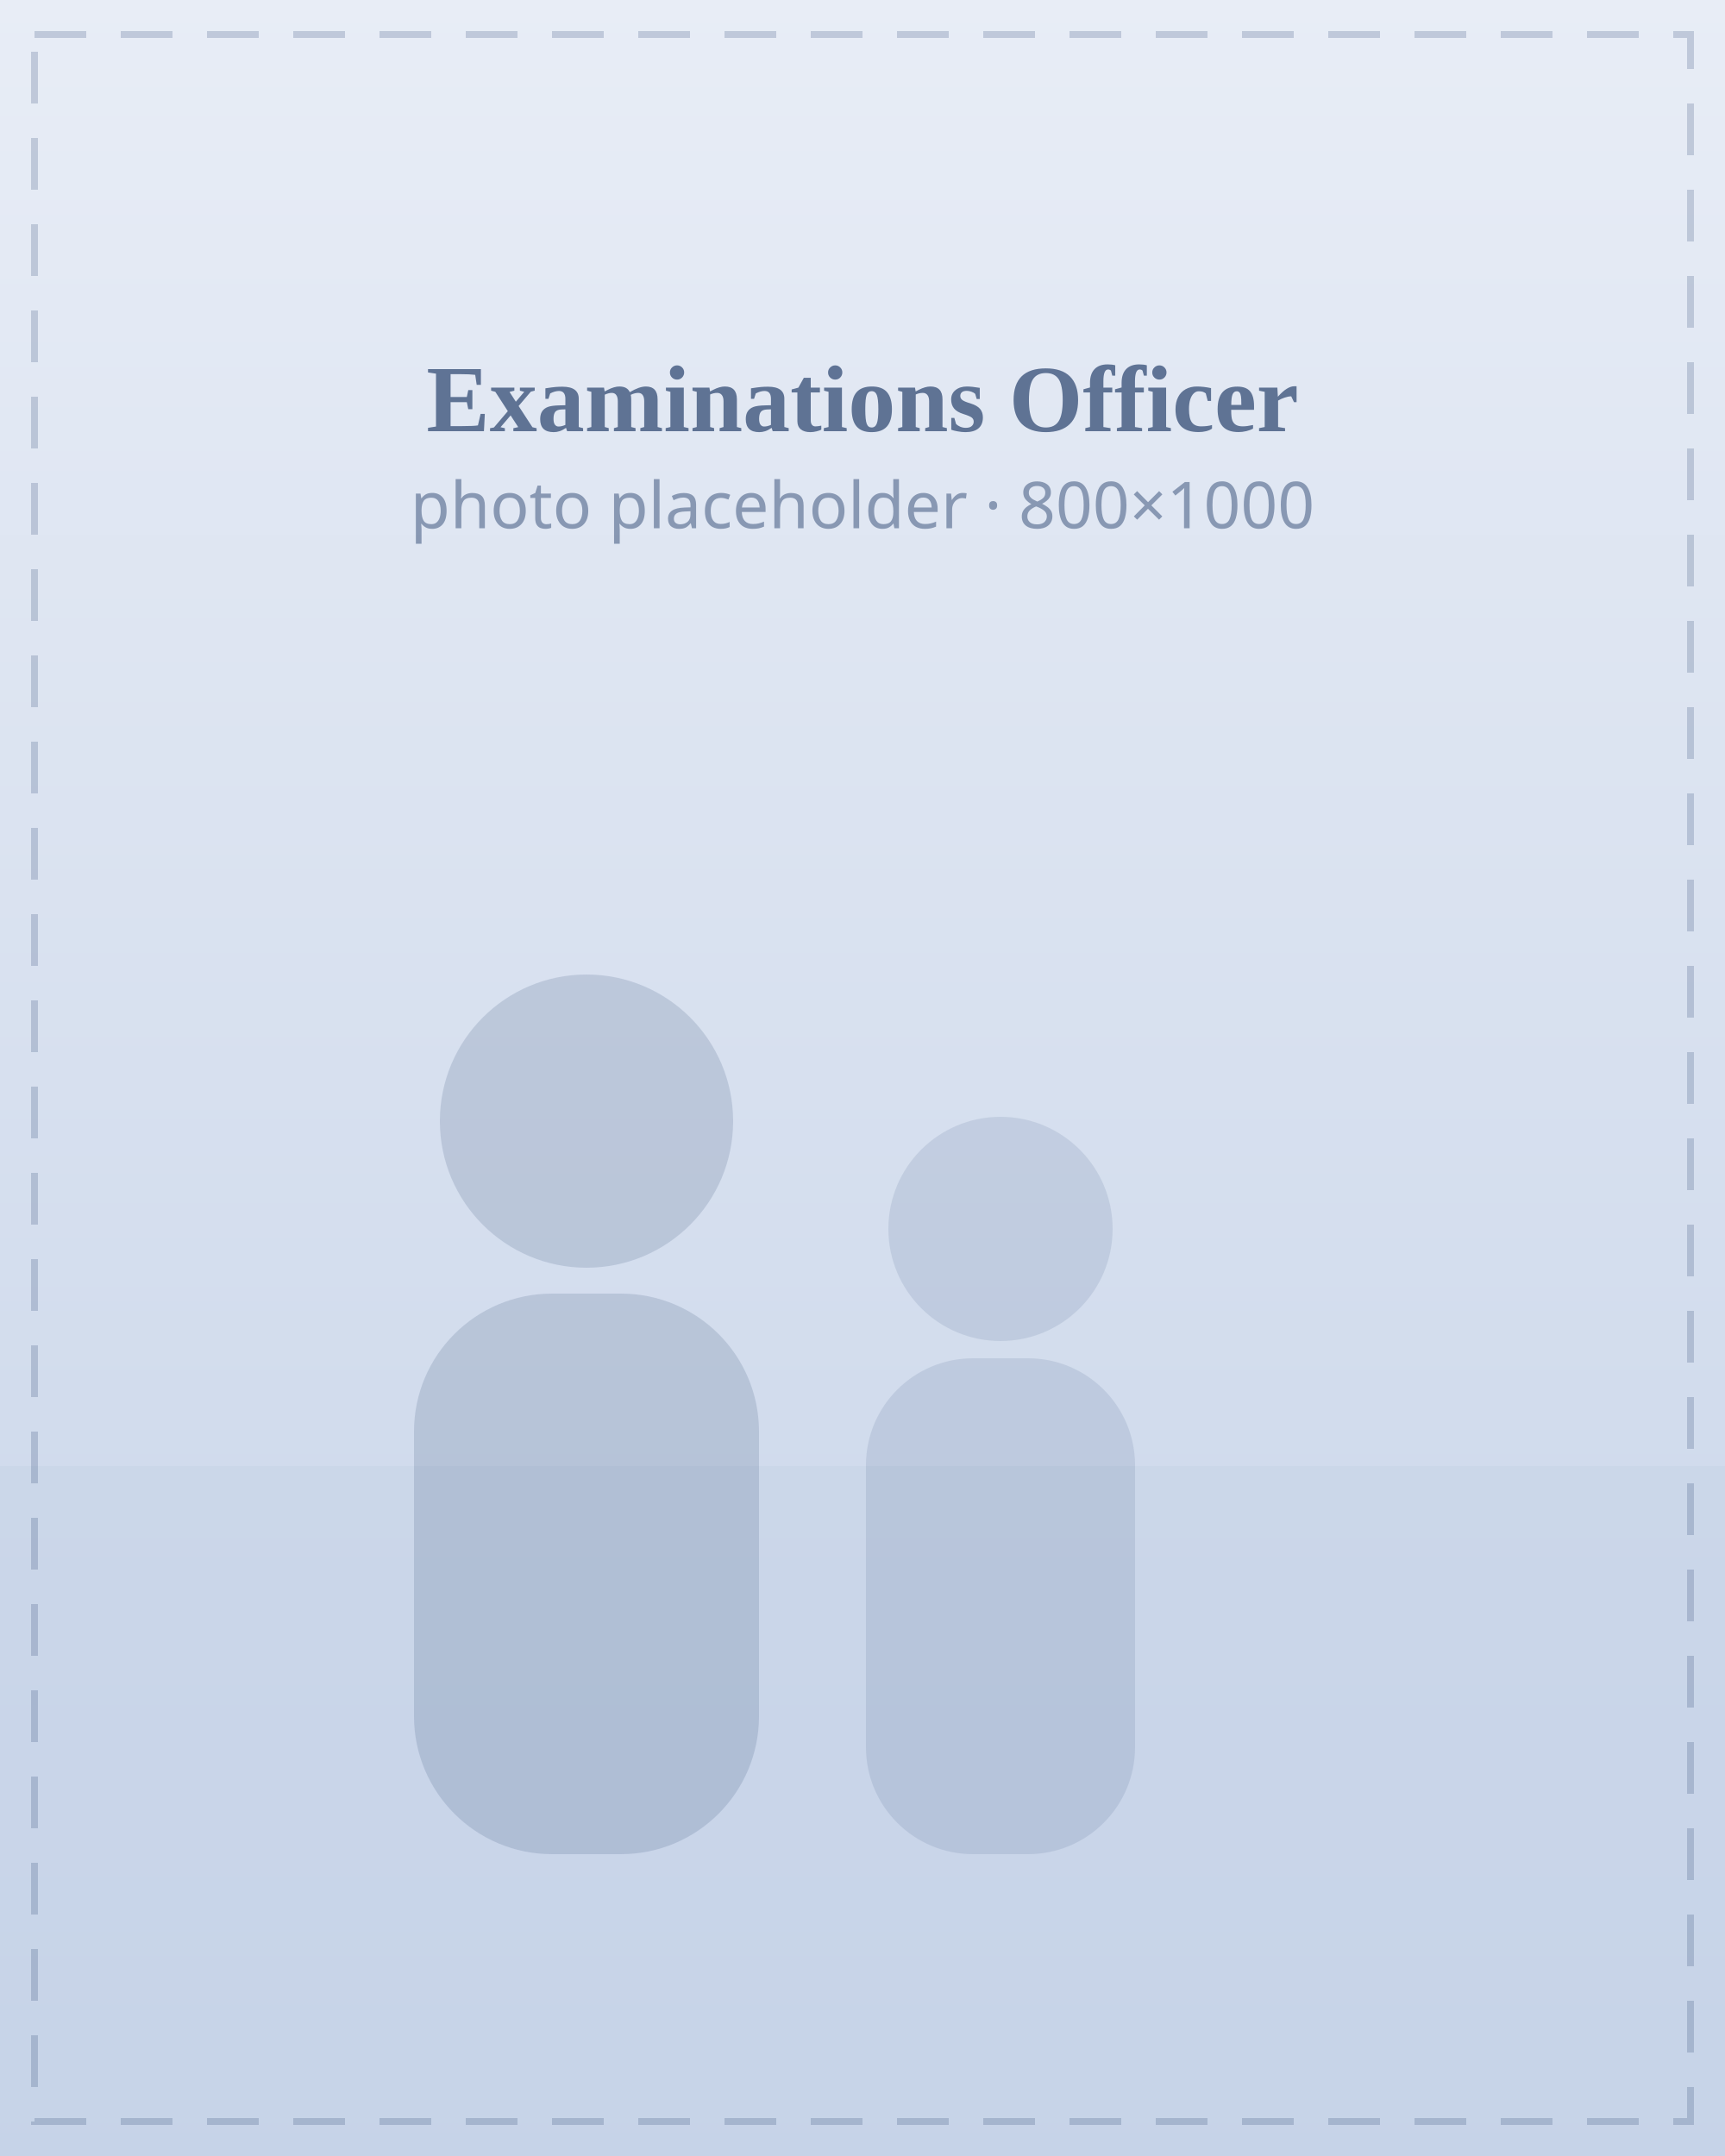
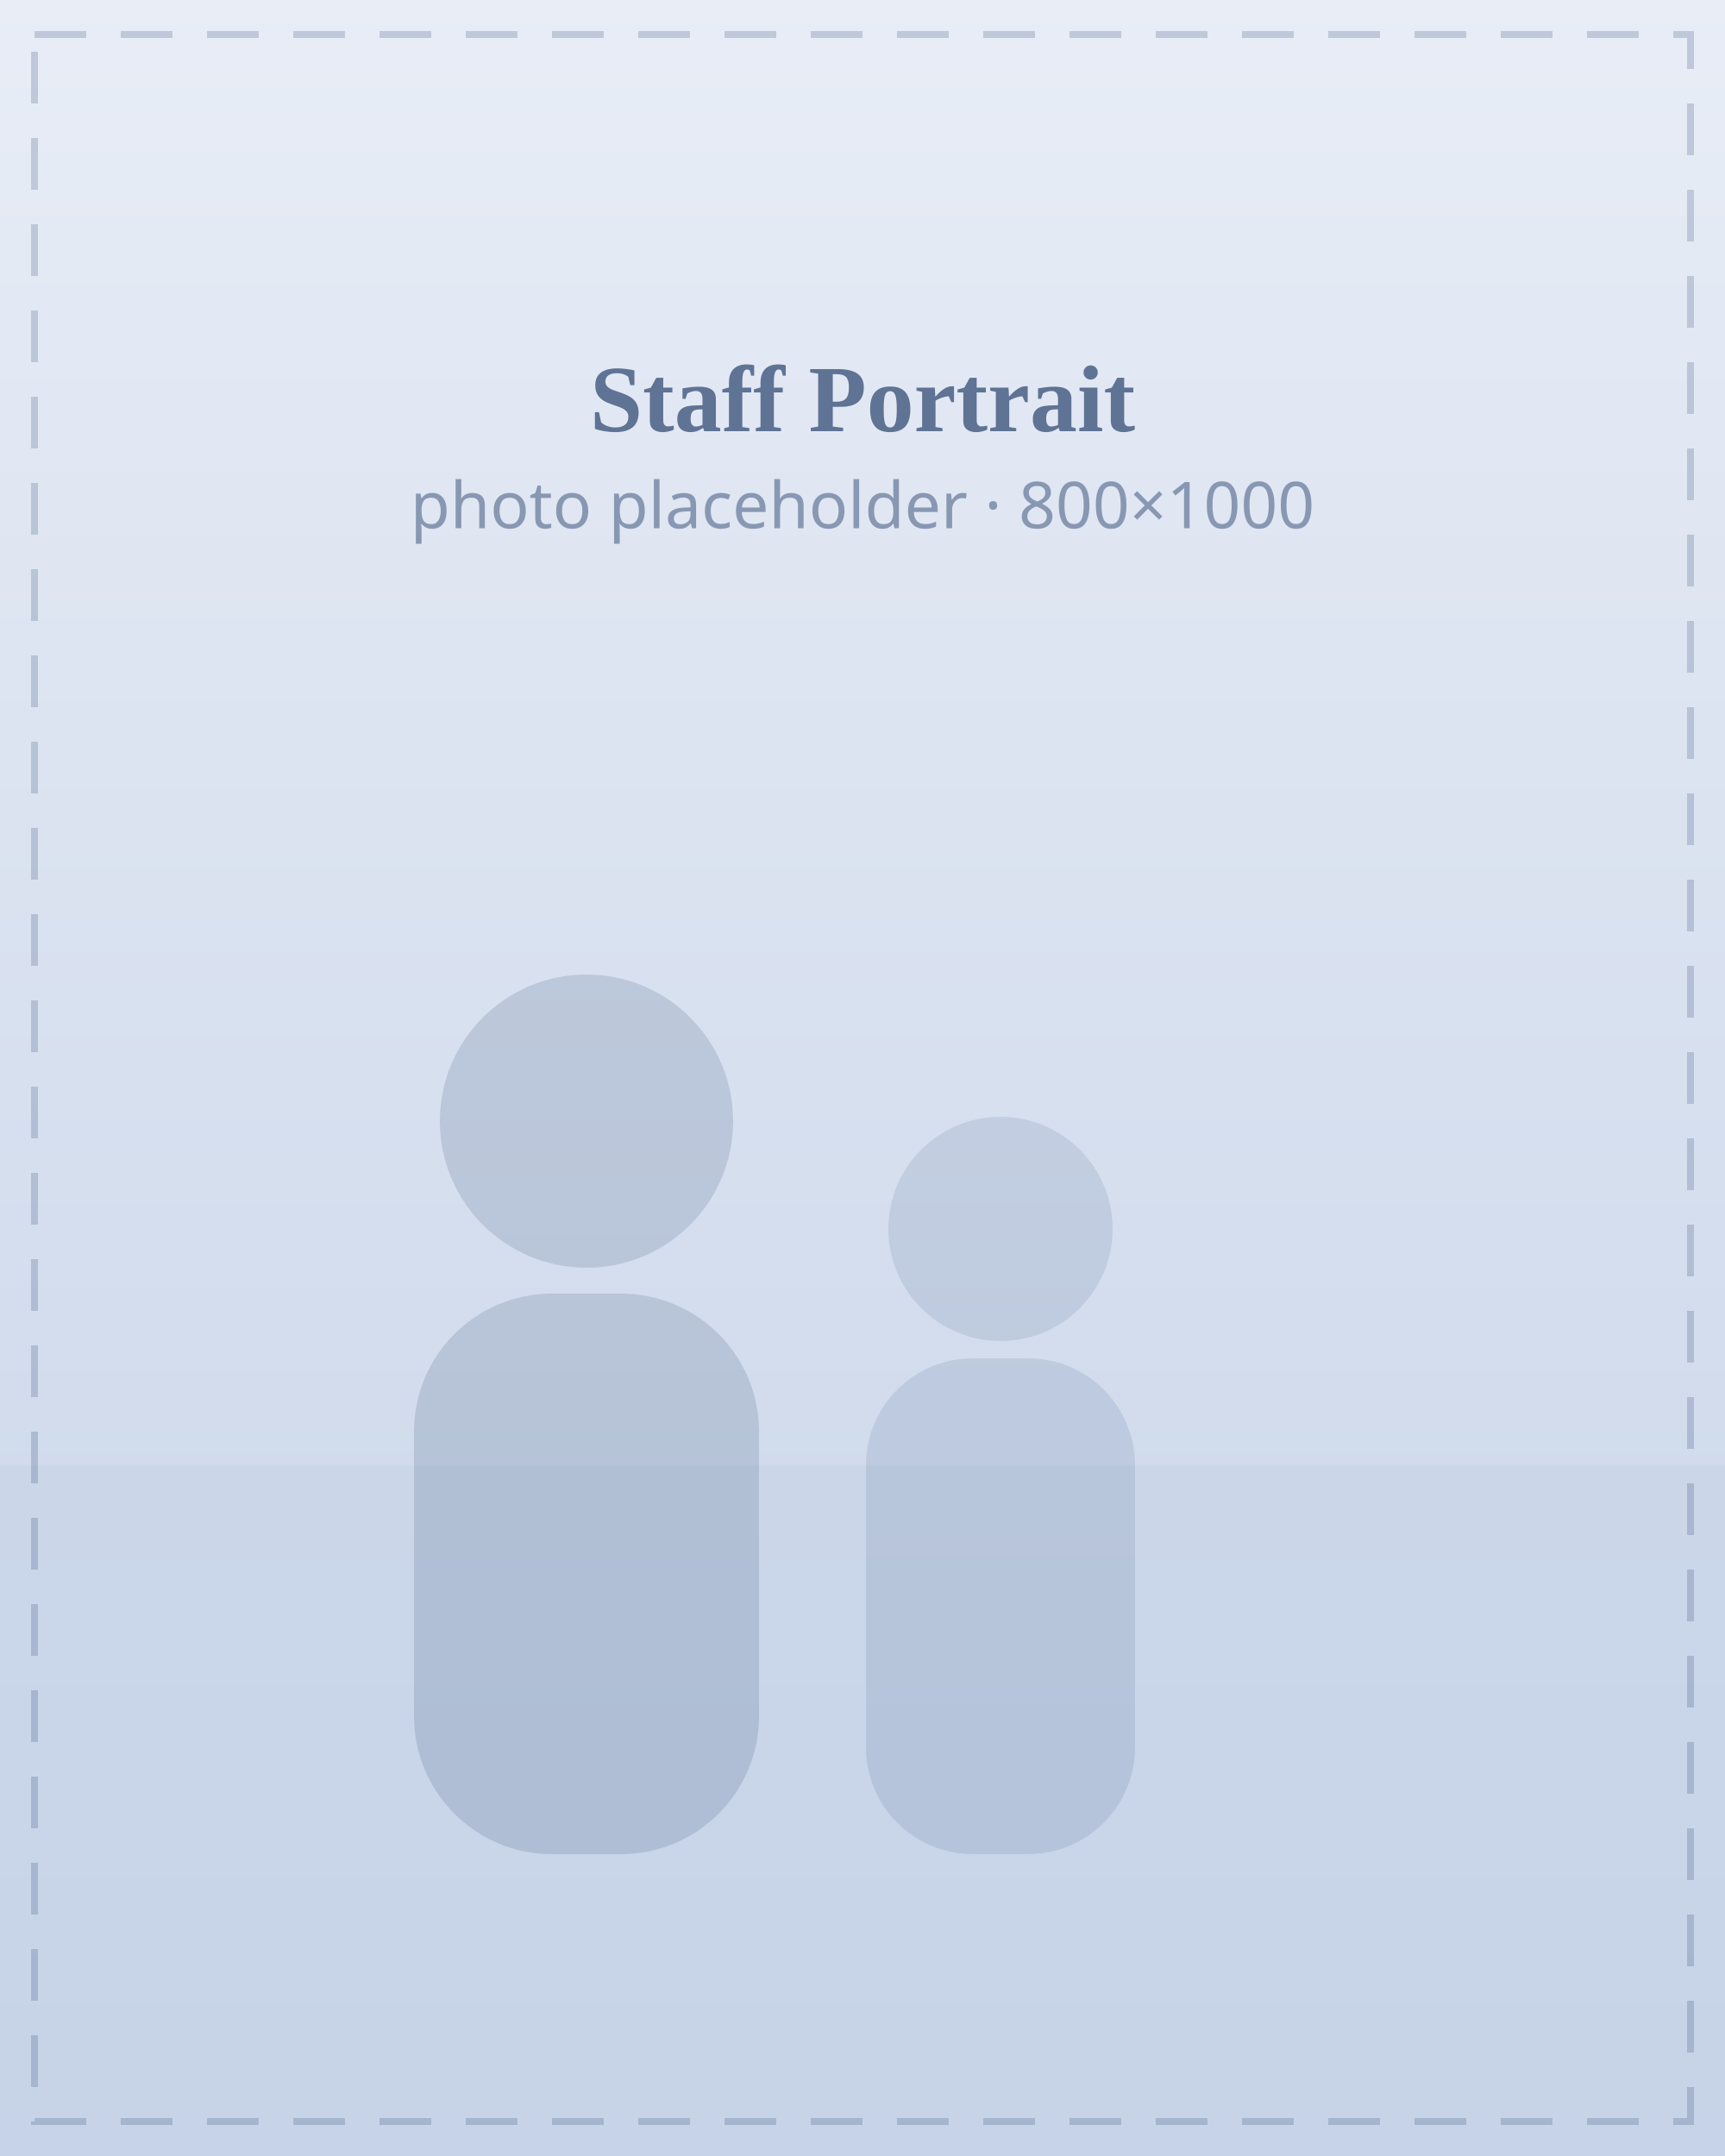
- <svg xmlns="http://www.w3.org/2000/svg" width="800" height="1000" viewBox="0 0 800 1000" role="img" aria-label="Examinations Officer">
+ <svg xmlns="http://www.w3.org/2000/svg" width="800" height="1000" viewBox="0 0 800 1000" role="img" aria-label="Staff Portrait">
  <defs>
    <linearGradient id="g" x1="0" y1="0" x2="0" y2="1">
      <stop offset="0%" stop-color="#E8EDF6" />
      <stop offset="100%" stop-color="#C6D3E8" />
    </linearGradient>
  </defs>
  <rect width="800" height="1000" fill="url(#g)" />
  <rect x="0" y="680" width="800" height="320" fill="#C6D3E8" opacity="0.55" />
  <circle cx="272" cy="520" r="68" fill="#0F2B5B" opacity="0.14" />
  <rect x="192" y="600" width="160" height="260" rx="64" fill="#0F2B5B" opacity="0.14" />
  <circle cx="464" cy="570" r="52" fill="#0F2B5B" opacity="0.1" />
  <rect x="401.6" y="630" width="124.8" height="230" rx="49.6" fill="#0F2B5B" opacity="0.1" />
  <g font-family="Georgia, 'Times New Roman', serif" fill="#0F2B5B" text-anchor="middle">
-     <text x="400" y="200" font-size="44" font-weight="700" opacity="0.62">Examinations Officer</text>
+     <text x="400" y="200" font-size="44" font-weight="700" opacity="0.62">Staff Portrait</text>
    <text x="400" y="245" font-size="30" opacity="0.42" font-family="system-ui, sans-serif">photo placeholder · 800×1000</text>
  </g>
  <rect x="16" y="16" width="768" height="968" fill="none" stroke="#0F2B5B" stroke-opacity="0.18" stroke-width="3.2" stroke-dasharray="24 16" />
</svg>
